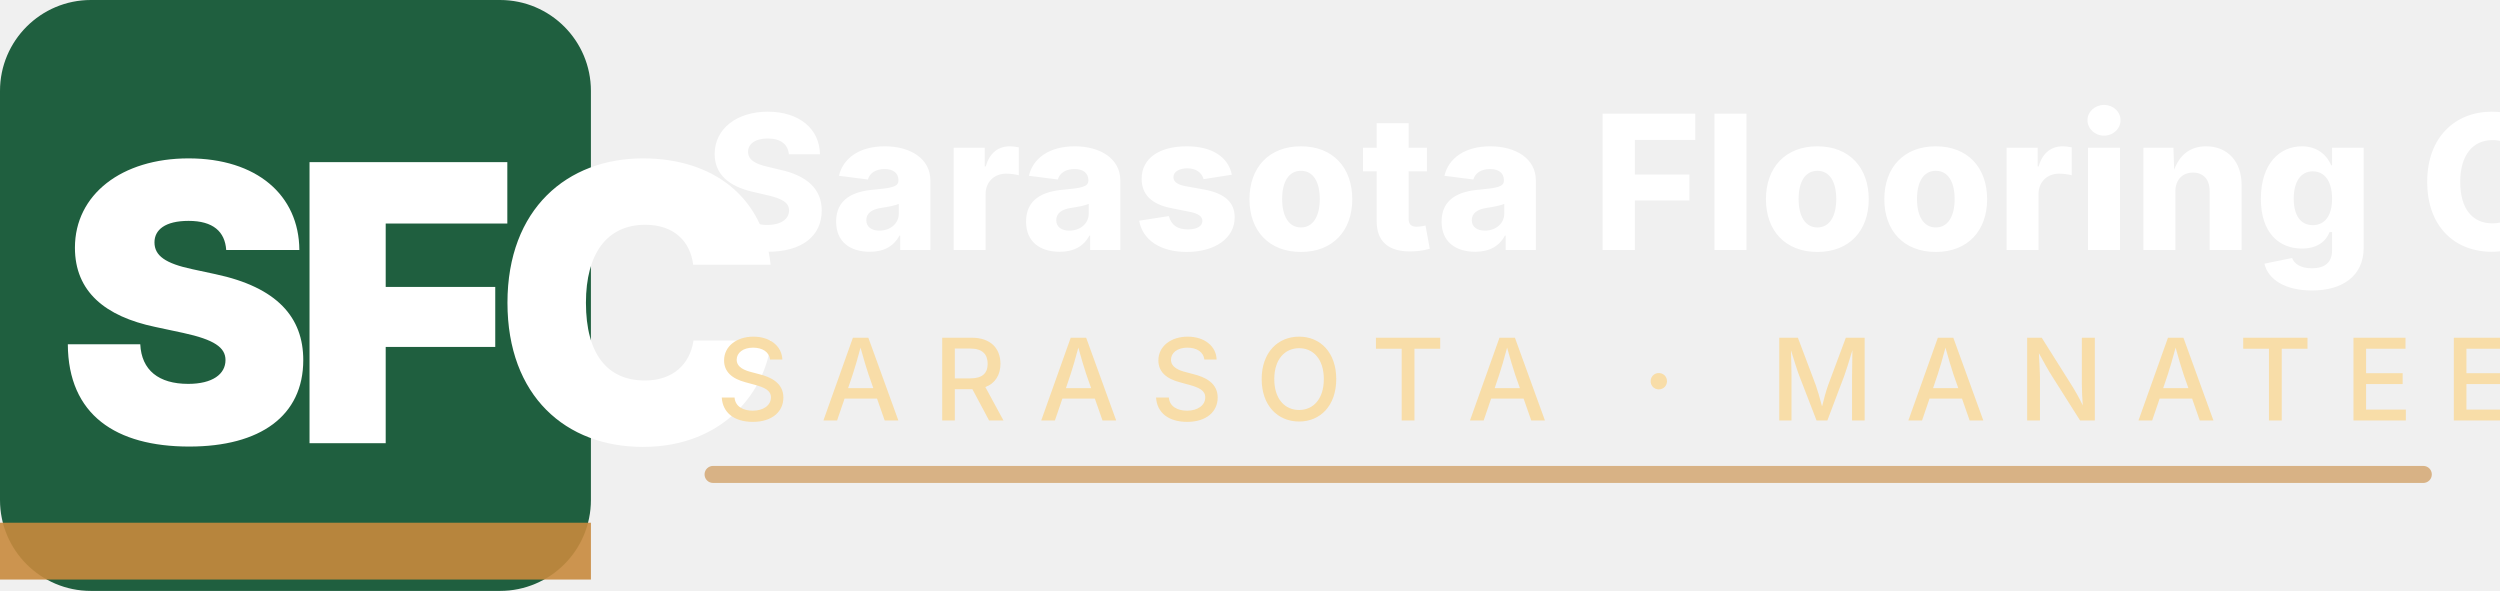
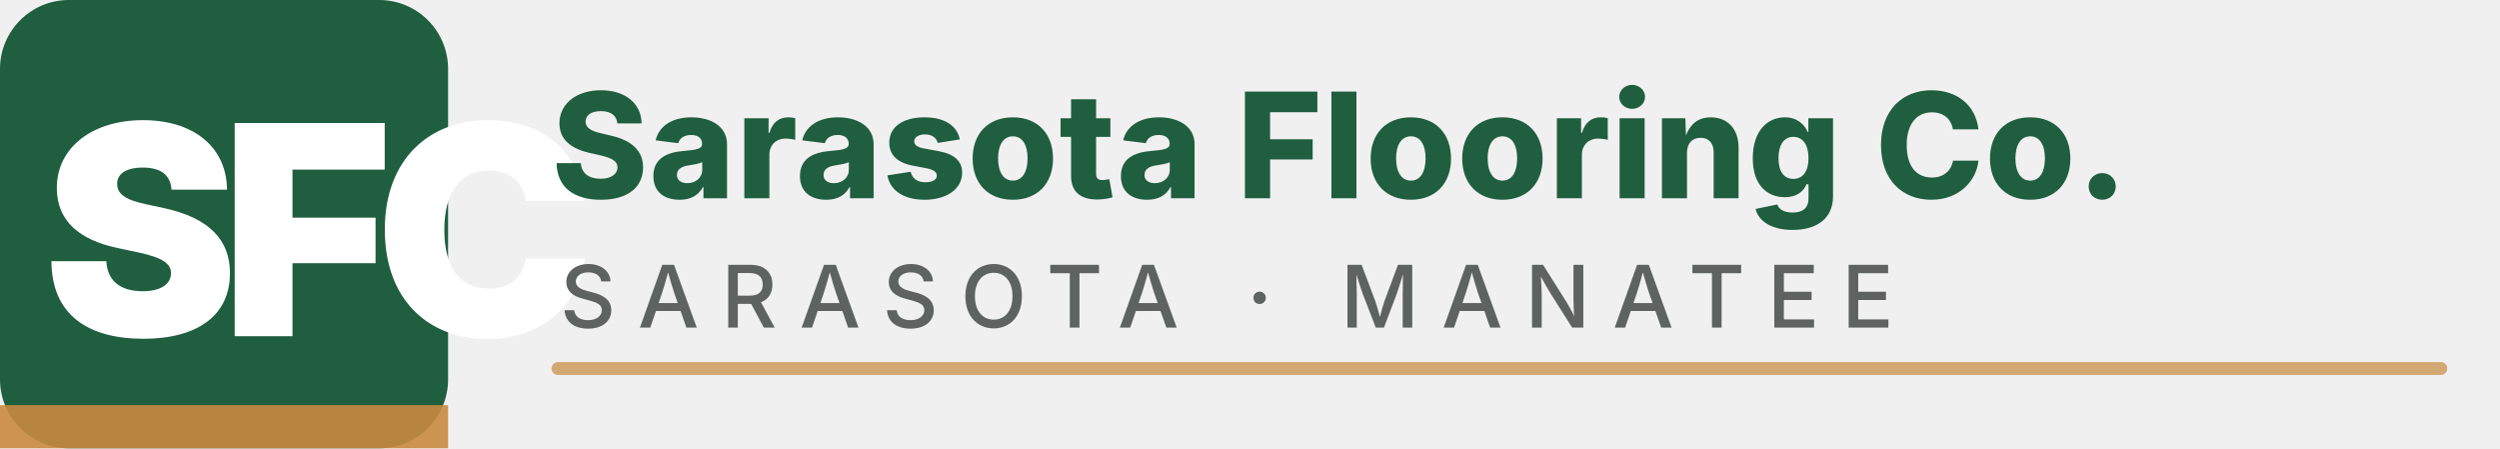
- <svg xmlns="http://www.w3.org/2000/svg" viewBox="0 0 220 52" role="img" aria-label="Sarasota Flooring Company">
+ <svg xmlns="http://www.w3.org/2000/svg" viewBox="0 0 290 52" role="img" aria-label="Sarasota Flooring Company">
  <rect width="52" height="52" rx="8" fill="#1F5F3F" />
  <text x="5" y="39" font-family="'Outfit','Inter',-apple-system,sans-serif" font-weight="900" font-size="34" fill="#FFFFFF" letter-spacing="-2">SFC</text>
-   <rect x="0" y="46" width="52" height="5" rx="0" fill="#C8893D" opacity="0.9" />
-   <text x="62" y="22" font-family="'Outfit','Inter',-apple-system,sans-serif" font-weight="800" font-size="16.5" fill="#FFFFFF" letter-spacing="0.2">Sarasota Flooring Co.</text>
-   <text x="63" y="37" font-family="'Outfit','Inter',-apple-system,sans-serif" font-weight="500" font-size="10" fill="#F8DDA8" letter-spacing="2.8">SARASOTA · MANATEE</text>
-   <rect x="62" y="41" width="152" height="1.5" rx=".75" fill="#C8893D" opacity="0.6" />
+   <rect x="0" y="47" width="52" height="5" fill="#C8893D" opacity="0.9" />
+   <text x="64" y="23" font-family="'Outfit','Inter',-apple-system,sans-serif" font-weight="800" font-size="17" fill="#1F5F3F" letter-spacing="0.1">Sarasota Flooring Co.</text>
+   <text x="65" y="38" font-family="'Outfit','Inter',-apple-system,sans-serif" font-weight="500" font-size="10" fill="#5E6362" letter-spacing="2.6">SARASOTA · MANATEE</text>
+   <rect x="64" y="42" width="220" height="1.5" rx=".75" fill="#C8893D" opacity="0.7" />
</svg>
